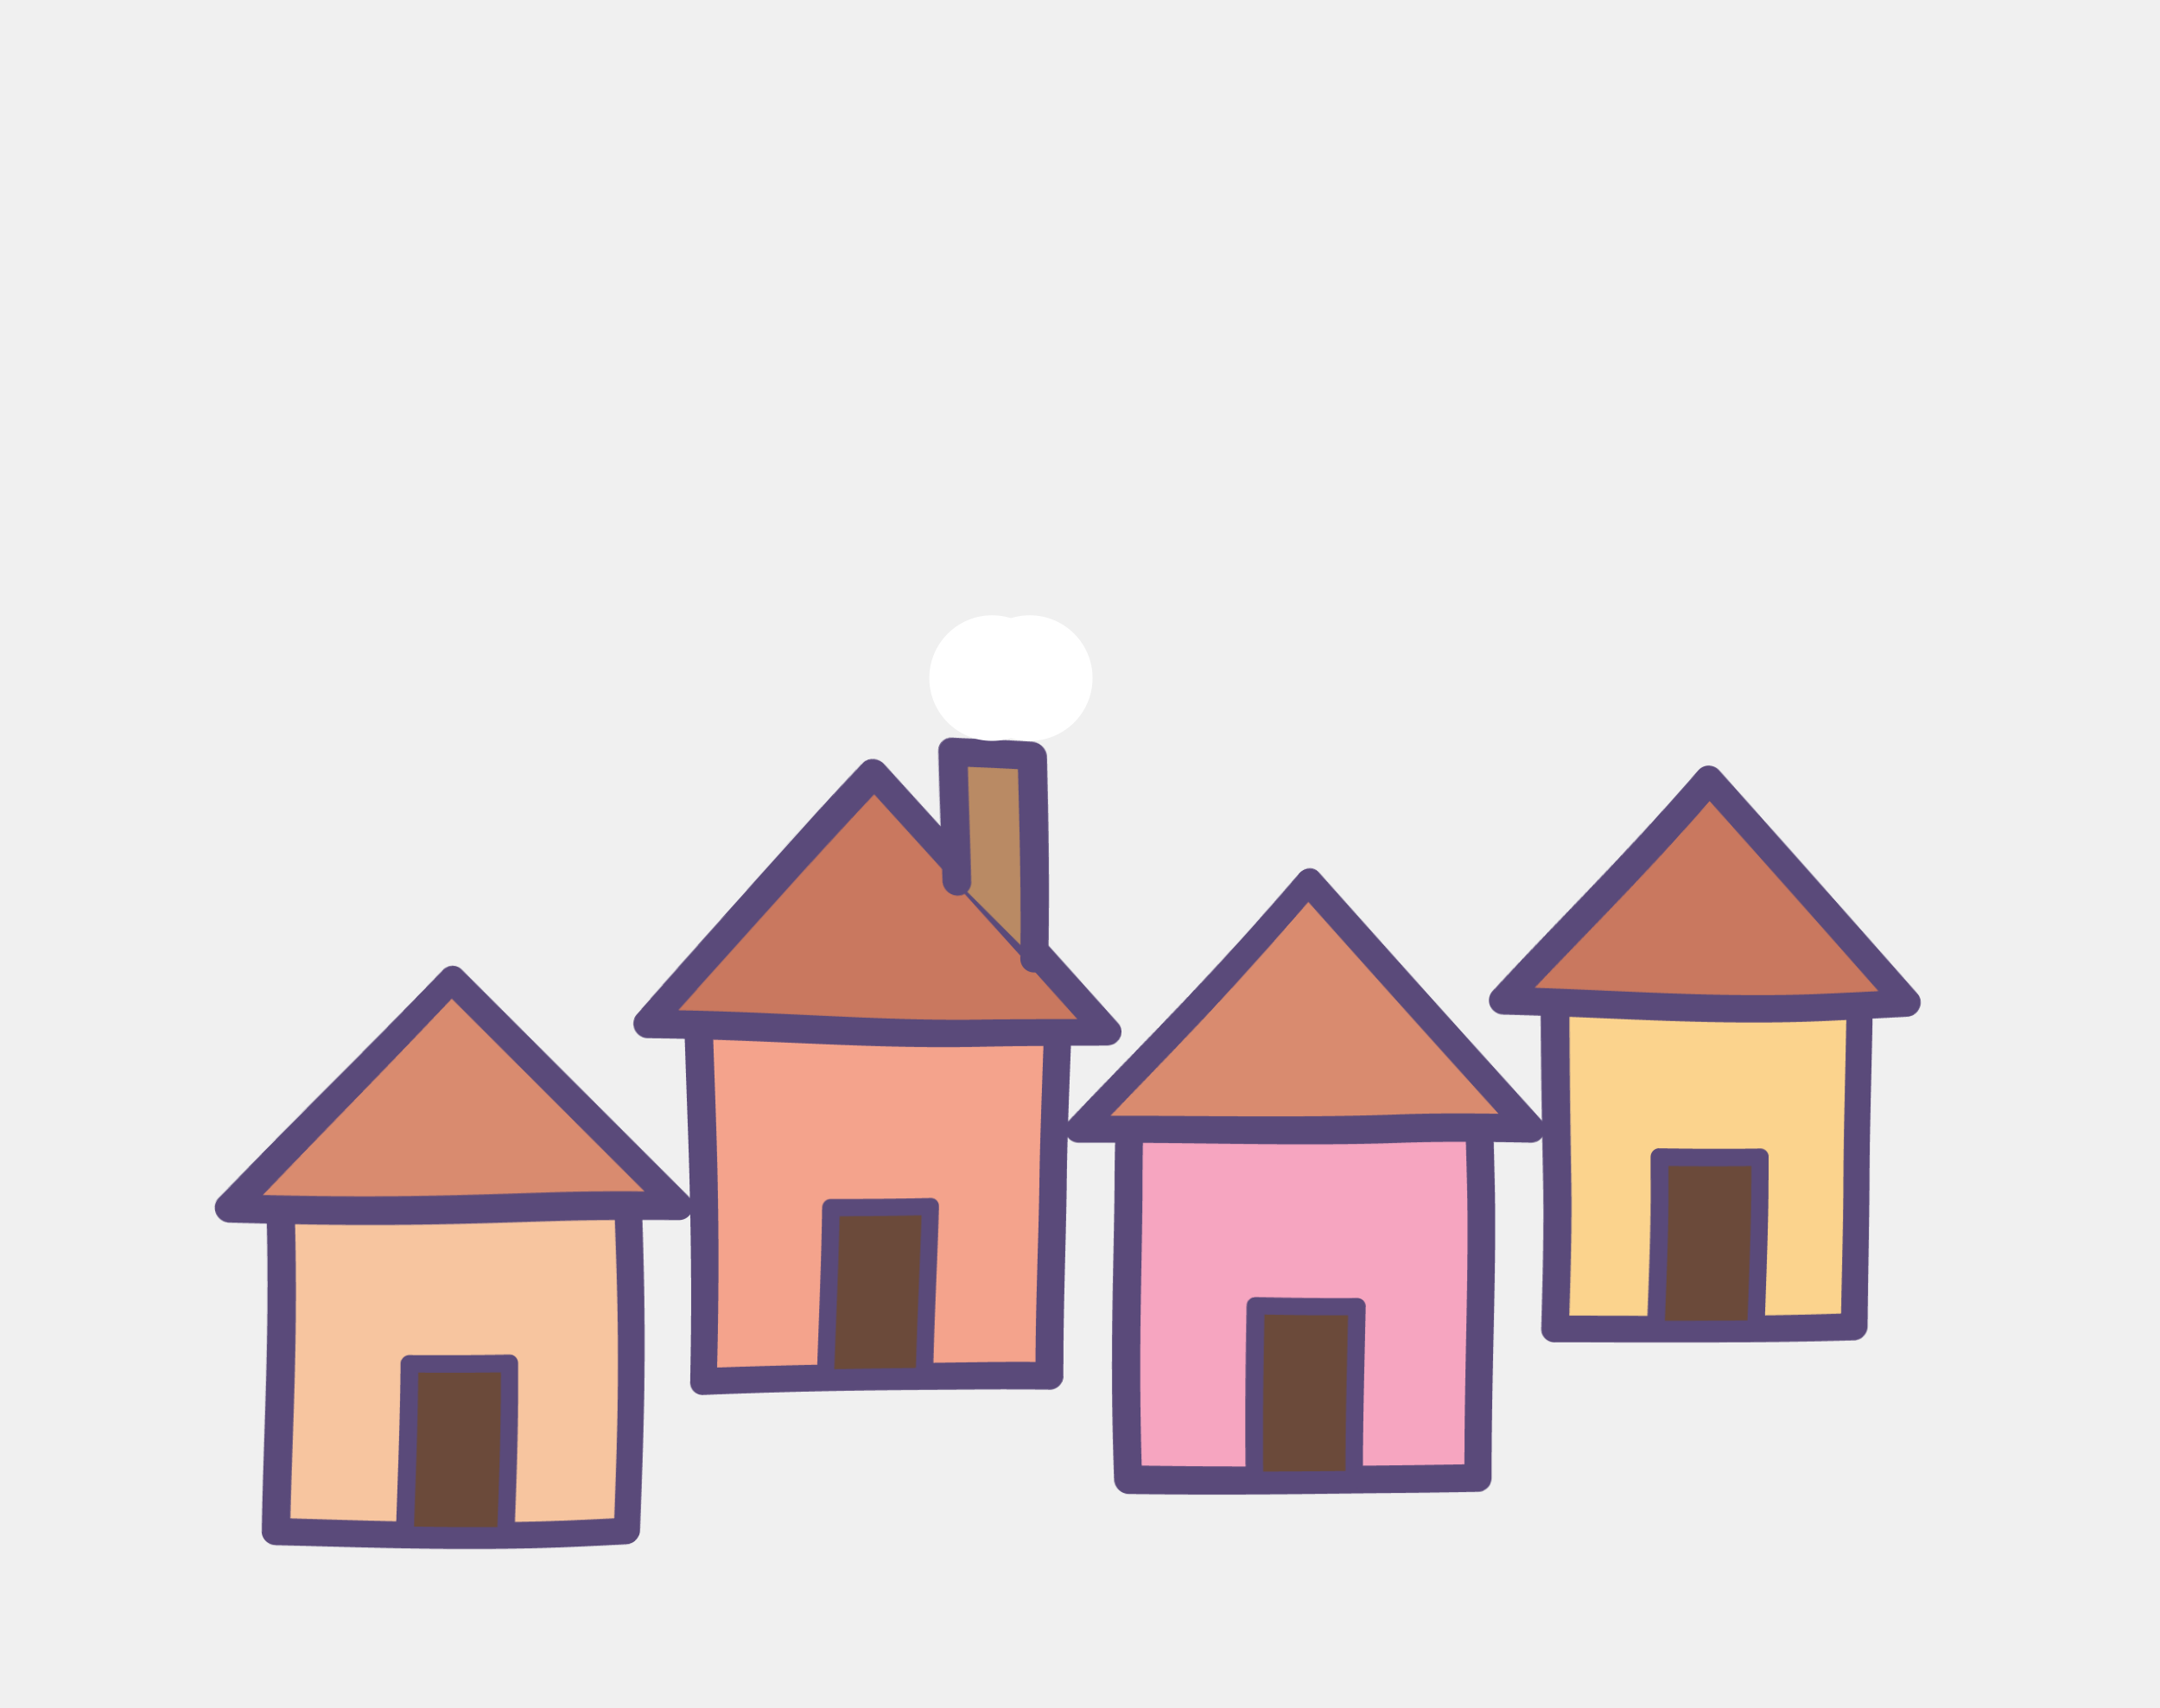
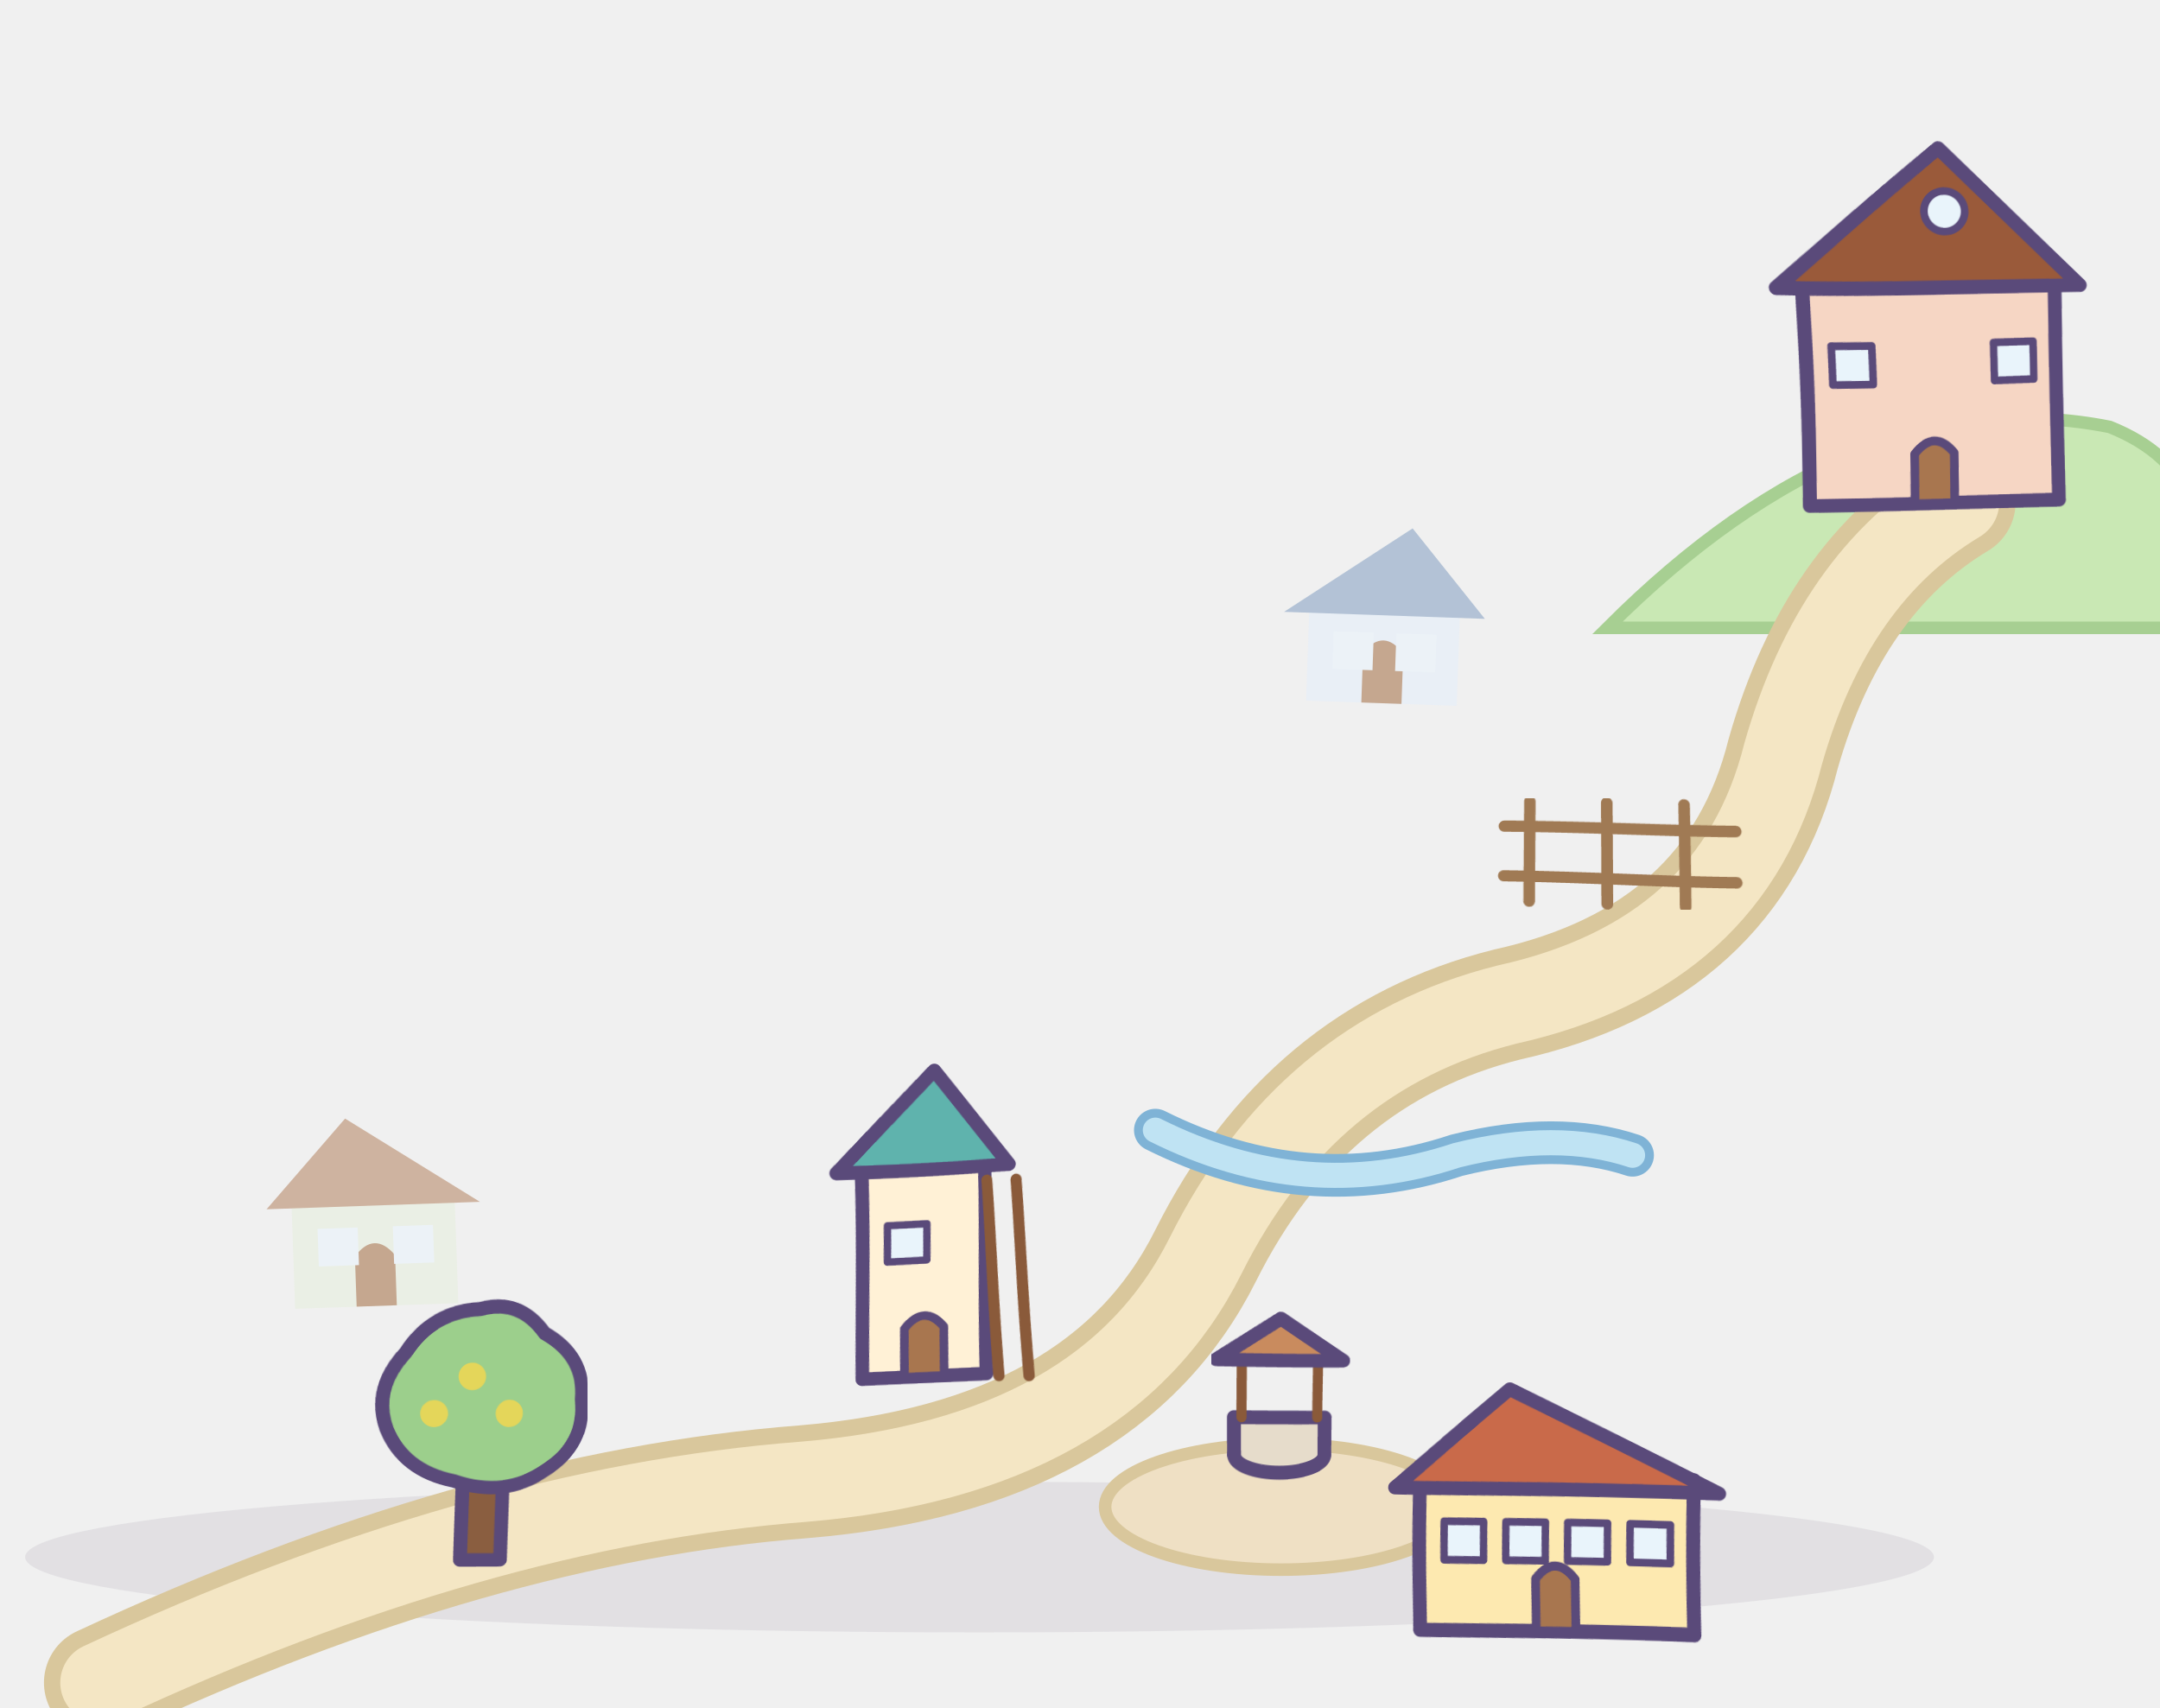
<svg xmlns="http://www.w3.org/2000/svg" viewBox="1022 506 172 136" width="172" height="136">
  <defs>
    <filter id="firka" x="-5%" y="-5%" width="110%" height="110%">
      <feTurbulence type="fractalNoise" baseFrequency="0.03" numOctaves="1" seed="4" />
      <feDisplacementMap in="SourceGraphic" scale="3" />
    </filter>
    <filter id="szurke">
-       <feColorMatrix type="saturate" values=".3" />
+       <feColorMatrix type="saturate" values=".25" />
    </filter>
  </defs>
-   <g filter="url(#firka)" stroke="#5a4a7a" stroke-width="2.2" stroke-linejoin="round" stroke-linecap="round">
-     <g id="h-osszeado-utca">
-       <path d="M1044,628 L1044,600 L1072,600 L1072,628 Z" fill="#f7c59f" />
-       <path d="M1040,602 L1058,584 L1076,602 Z" fill="#d98b6f" />
-       <path d="M1078,616 L1078,586 L1106,586 L1106,616 Z" fill="#f4a38c" />
-       <path d="M1074,588 L1092,568 L1110,588 Z" fill="#c9785f" />
-       <path d="M1112,624 L1112,594 L1140,594 L1140,624 Z" fill="#f6a5c0" />
-       <path d="M1108,596 L1126,576 L1144,596 Z" fill="#d98b6f" />
-       <path d="M1146,612 L1146,584 L1170,584 L1170,612 Z" fill="#fbd38d" />
-       <path d="M1142,586 L1158,568 L1174,586 Z" fill="#c9785f" />
-       <path d="M1054,628 L1054,614 L1062,614 L1062,628 Z M1088,616 L1088,602 L1096,602 L1096,616 Z M1122,624 L1122,610 L1130,610 L1130,624 Z M1154,612 L1154,598 L1162,598 L1162,612 Z" fill="#6b4a3a" stroke-width="1.4" />
-       <path d="M1098,576 L1098,566 L1104,566 L1104,582" fill="#b98a64" />
+   <ellipse cx="1100" cy="630" rx="76" ry="6" fill="#3c2a50" opacity="0.08" stroke="none" />
+   <path d="M1150,556 Q1170,536 1190,540 Q1200,544 1196,556 Z" fill="#c9e8b4" stroke="#a7cf92" stroke-width="1" />
+   <path d="M1030,640 Q1060,626 1086,624 Q1110,622 1118,606 Q1126,590 1142,586 Q1160,582 1164,566 Q1168,552 1178,546" stroke="#d9c79c" stroke-width="9" fill="none" stroke-linecap="round" />
+   <path d="M1030,640 Q1060,626 1086,624 Q1110,622 1118,606 Q1126,590 1142,586 Q1160,582 1164,566 Q1168,552 1178,546" stroke="#f4e6c4" stroke-width="6.4" fill="none" stroke-linecap="round" />
+   <ellipse cx="1124" cy="626" rx="14" ry="5" fill="#efe0c4" stroke="#d9c79c" stroke-width="1" />
+   <path d="M1114,596 Q1126,602 1138,598 Q1146,596 1152,598" stroke="#7fb3d6" stroke-width="3.4" fill="none" stroke-linecap="round" />
+   <path d="M1114,596 Q1126,602 1138,598 Q1146,596 1152,598" stroke="#bfe3f3" stroke-width="2" fill="none" stroke-linecap="round" />
+   <g filter="url(#firka)" stroke="#5a4a7a" stroke-width="1.1" stroke-linejoin="round" stroke-linecap="round">
+     <path d="M1142,576 H1160 M1142,572 H1160 M1144,578 V570 M1150,578 V570 M1156,578 V570" stroke="#a07a54" stroke-width=".9" />
+   </g>
+   <g opacity=".6">
+     <g transform="translate(1052 610)">
+       <g transform="rotate(-2)">
+         <path d="M-6.5,0 V-9 H6.5 V0 Z" fill="#e6eedd" />
+         <path d="M-8.5,-8 L-2,-15 L8.5,-8 Z" fill="#b88a6a" />
+         <path d="M-1.6,0 V-4 Q0,-6 1.6,-4 V0 Z" fill="#a8764f" stroke-width=".7" />
+         <rect x="-4.5" y="-6.3" width="3.2" height="3" fill="#e9f4fb" stroke-width=".6" />
+         <rect x="1.5" y="-6.3" width="3.2" height="3" fill="#e9f4fb" stroke-width=".6" />
+       </g>
+     </g>
+     <g transform="translate(1132 562)">
+       <g transform="rotate(2)">
+         <path d="M-6,0 V-8 H6 V0 Z" fill="#e4eefa" />
+         <path d="M-8,-7 L2,-14 L8,-7 Z" fill="#8aa4c4" />
+         <path d="M-1.6,0 V-4 Q0,-6 1.6,-4 V0 Z" fill="#a8764f" stroke-width=".7" />
+         <rect x="-4" y="-5.6" width="3.2" height="3" fill="#e9f4fb" stroke-width=".6" />
+         <rect x="1" y="-5.6" width="3.2" height="3" fill="#e9f4fb" stroke-width=".6" />
+       </g>
    </g>
  </g>
-   <g fill="#fff" stroke="none">
-     <circle cx="1101" cy="560" r="5">
-       <animate attributeName="cy" values="560;520" dur="5s" repeatCount="indefinite" />
-       <animate attributeName="opacity" values=".8;0" dur="5s" repeatCount="indefinite" />
-       <animate attributeName="r" values="4;10" dur="5s" repeatCount="indefinite" />
-     </circle>
-     <circle cx="1104" cy="560" r="5">
-       <animate attributeName="cy" values="560;520" dur="5s" begin="2.5s" repeatCount="indefinite" />
-       <animate attributeName="opacity" values=".8;0" dur="5s" begin="2.5s" repeatCount="indefinite" />
-       <animate attributeName="r" values="4;10" dur="5s" begin="2.5s" repeatCount="indefinite" />
-     </circle>
+   <g filter="url(#firka)" stroke="#5a4a7a" stroke-width="1.1" stroke-linejoin="round" stroke-linecap="round">
+     <g transform="translate(1060 630)">
+       <path d="M-1.6,0 V-7 H1.6 V0 Z" fill="#8a5e40" />
+       <path d="M7.9,-13 Q8.3,-9.3 5,-7.3 Q1.8,-5.1 -2.3,-6.5 Q-6.3,-7.3 -7.7,-10.7 Q-8.9,-14 -6.3,-16.9 Q-4.2,-20.2 -0.3,-20.3 Q2.9,-21.1 4.9,-18.3 Q8.2,-16.4 7.9,-13 Z" fill="#9ccf8c" />
+       <circle cx="-4" cy="-12" r="1.1" fill="#e4d65a" stroke="none" />
+       <circle cx="-1" cy="-15" r="1.1" fill="#e4d65a" stroke="none" />
+       <circle cx="2" cy="-12" r="1.1" fill="#e4d65a" stroke="none" />
+     </g>
+   </g>
+   <g filter="url(#firka)" stroke="#5a4a7a" stroke-width="1.1" stroke-linejoin="round" stroke-linecap="round">
+     <g transform="translate(1124 622)">
+       <ellipse cx="0" cy="0" rx="3.6" ry="1.4" fill="#e6dccb" />
+       <path d="M-3.6,0 V-3 H3.6 V0" fill="#e6dccb" />
+       <path d="M-3,-3 V-8 M3,-3 V-8" stroke="#8a5a3a" stroke-width=".8" />
+       <path d="M-5,-7.6 L0,-11 L5,-7.6 Z" fill="#c98b5e" />
+     </g>
+   </g>
+   <g filter="url(#firka)" stroke="#5a4a7a" stroke-width="1.1" stroke-linejoin="round" stroke-linecap="round">
+     <g transform="translate(1096 616)">
+       <g transform="rotate(-2)">
+         <path d="M-5,0 V-18 H5 V0 Z" fill="#fff1d6" />
+         <path d="M-7,-17 L1,-25 L7,-17 Z" fill="#5fb3ad" />
+         <path d="M-1.6,0 V-4 Q0,-6 1.6,-4 V0 Z" fill="#a8764f" stroke-width=".7" />
+         <rect x="-3" y="-12.6" width="3.2" height="3" fill="#e9f4fb" stroke-width=".6" />
+       </g>
+       <path d="M6,0 L4.6,-16 M8.4,0 L7,-16" stroke="#8a5a3a" stroke-width=".9" />
+     </g>
+     <g transform="translate(1146 636)">
+       <g transform="rotate(1.5)">
+         <path d="M-11,0 V-12 H11 V0 Z" fill="#fde9b0" />
+         <path d="M-13,-11 L-4,-19 L13,-11 Z" fill="#c96a4a" />
+         <path d="M-1.6,0 V-4 Q0,-6 1.6,-4 V0 Z" fill="#a8764f" stroke-width=".7" />
+         <rect x="-9" y="-8.4" width="3.2" height="3" fill="#e9f4fb" stroke-width=".6" />
+         <rect x="-4" y="-8.4" width="3.2" height="3" fill="#e9f4fb" stroke-width=".6" />
+         <rect x="1" y="-8.4" width="3.2" height="3" fill="#e9f4fb" stroke-width=".6" />
+         <rect x="6" y="-8.4" width="3.2" height="3" fill="#e9f4fb" stroke-width=".6" />
+       </g>
+     </g>
+     <g transform="translate(1176 546)">
+       <g transform="rotate(-1)">
+         <path d="M-10,0 V-18 H10 V0 Z" fill="#f6d6c4" />
+         <path d="M-12,-17 L1,-28 L12,-17 Z" fill="#9a5a3a" />
+         <path d="M-1.6,0 V-4 Q0,-6 1.6,-4 V0 Z" fill="#a8764f" stroke-width=".7" />
+         <rect x="-8" y="-12.6" width="3.2" height="3" fill="#e9f4fb" stroke-width=".6" />
+         <rect x="5" y="-12.6" width="3.2" height="3" fill="#e9f4fb" stroke-width=".6" />
+       </g>
+       <circle cx="1" cy="-23" r="1.6" fill="#e9f4fb" stroke-width=".6" />
+     </g>
+   </g>
+   <circle cx="1180" cy="520" r="5" fill="#fff" opacity="0">
+     <animate attributeName="cy" values="520;508" dur="5s" begin="0.0s" repeatCount="indefinite" />
+     <animate attributeName="cx" values="1180;1194" dur="5s" begin="0.0s" repeatCount="indefinite" />
+     <animate attributeName="r" values="4;13" dur="5s" begin="0.0s" repeatCount="indefinite" />
+     <animate attributeName="opacity" values="0;.85;0" dur="5s" begin="0.0s" repeatCount="indefinite" />
+   </circle>
+   <circle cx="1180" cy="520" r="5" fill="#fff" opacity="0">
+     <animate attributeName="cy" values="520;508" dur="5s" begin="2.5s" repeatCount="indefinite" />
+     <animate attributeName="cx" values="1180;1194" dur="5s" begin="2.5s" repeatCount="indefinite" />
+     <animate attributeName="r" values="4;13" dur="5s" begin="2.5s" repeatCount="indefinite" />
+     <animate attributeName="opacity" values="0;.85;0" dur="5s" begin="2.5s" repeatCount="indefinite" />
+   </circle>
+   <g>
+     <circle cx="0" cy="0" r="1.3" fill="#ece6f0" stroke="#9187a3" stroke-width=".5" />
+     <animateMotion path="M1120,598 Q1126,590 1132,598 Q1138,590 1144,598" keyPoints="0;1;1;0;0" keyTimes="0;.4;.5;.9;1" calcMode="linear" dur="5s" repeatCount="indefinite" />
  </g>
</svg>
